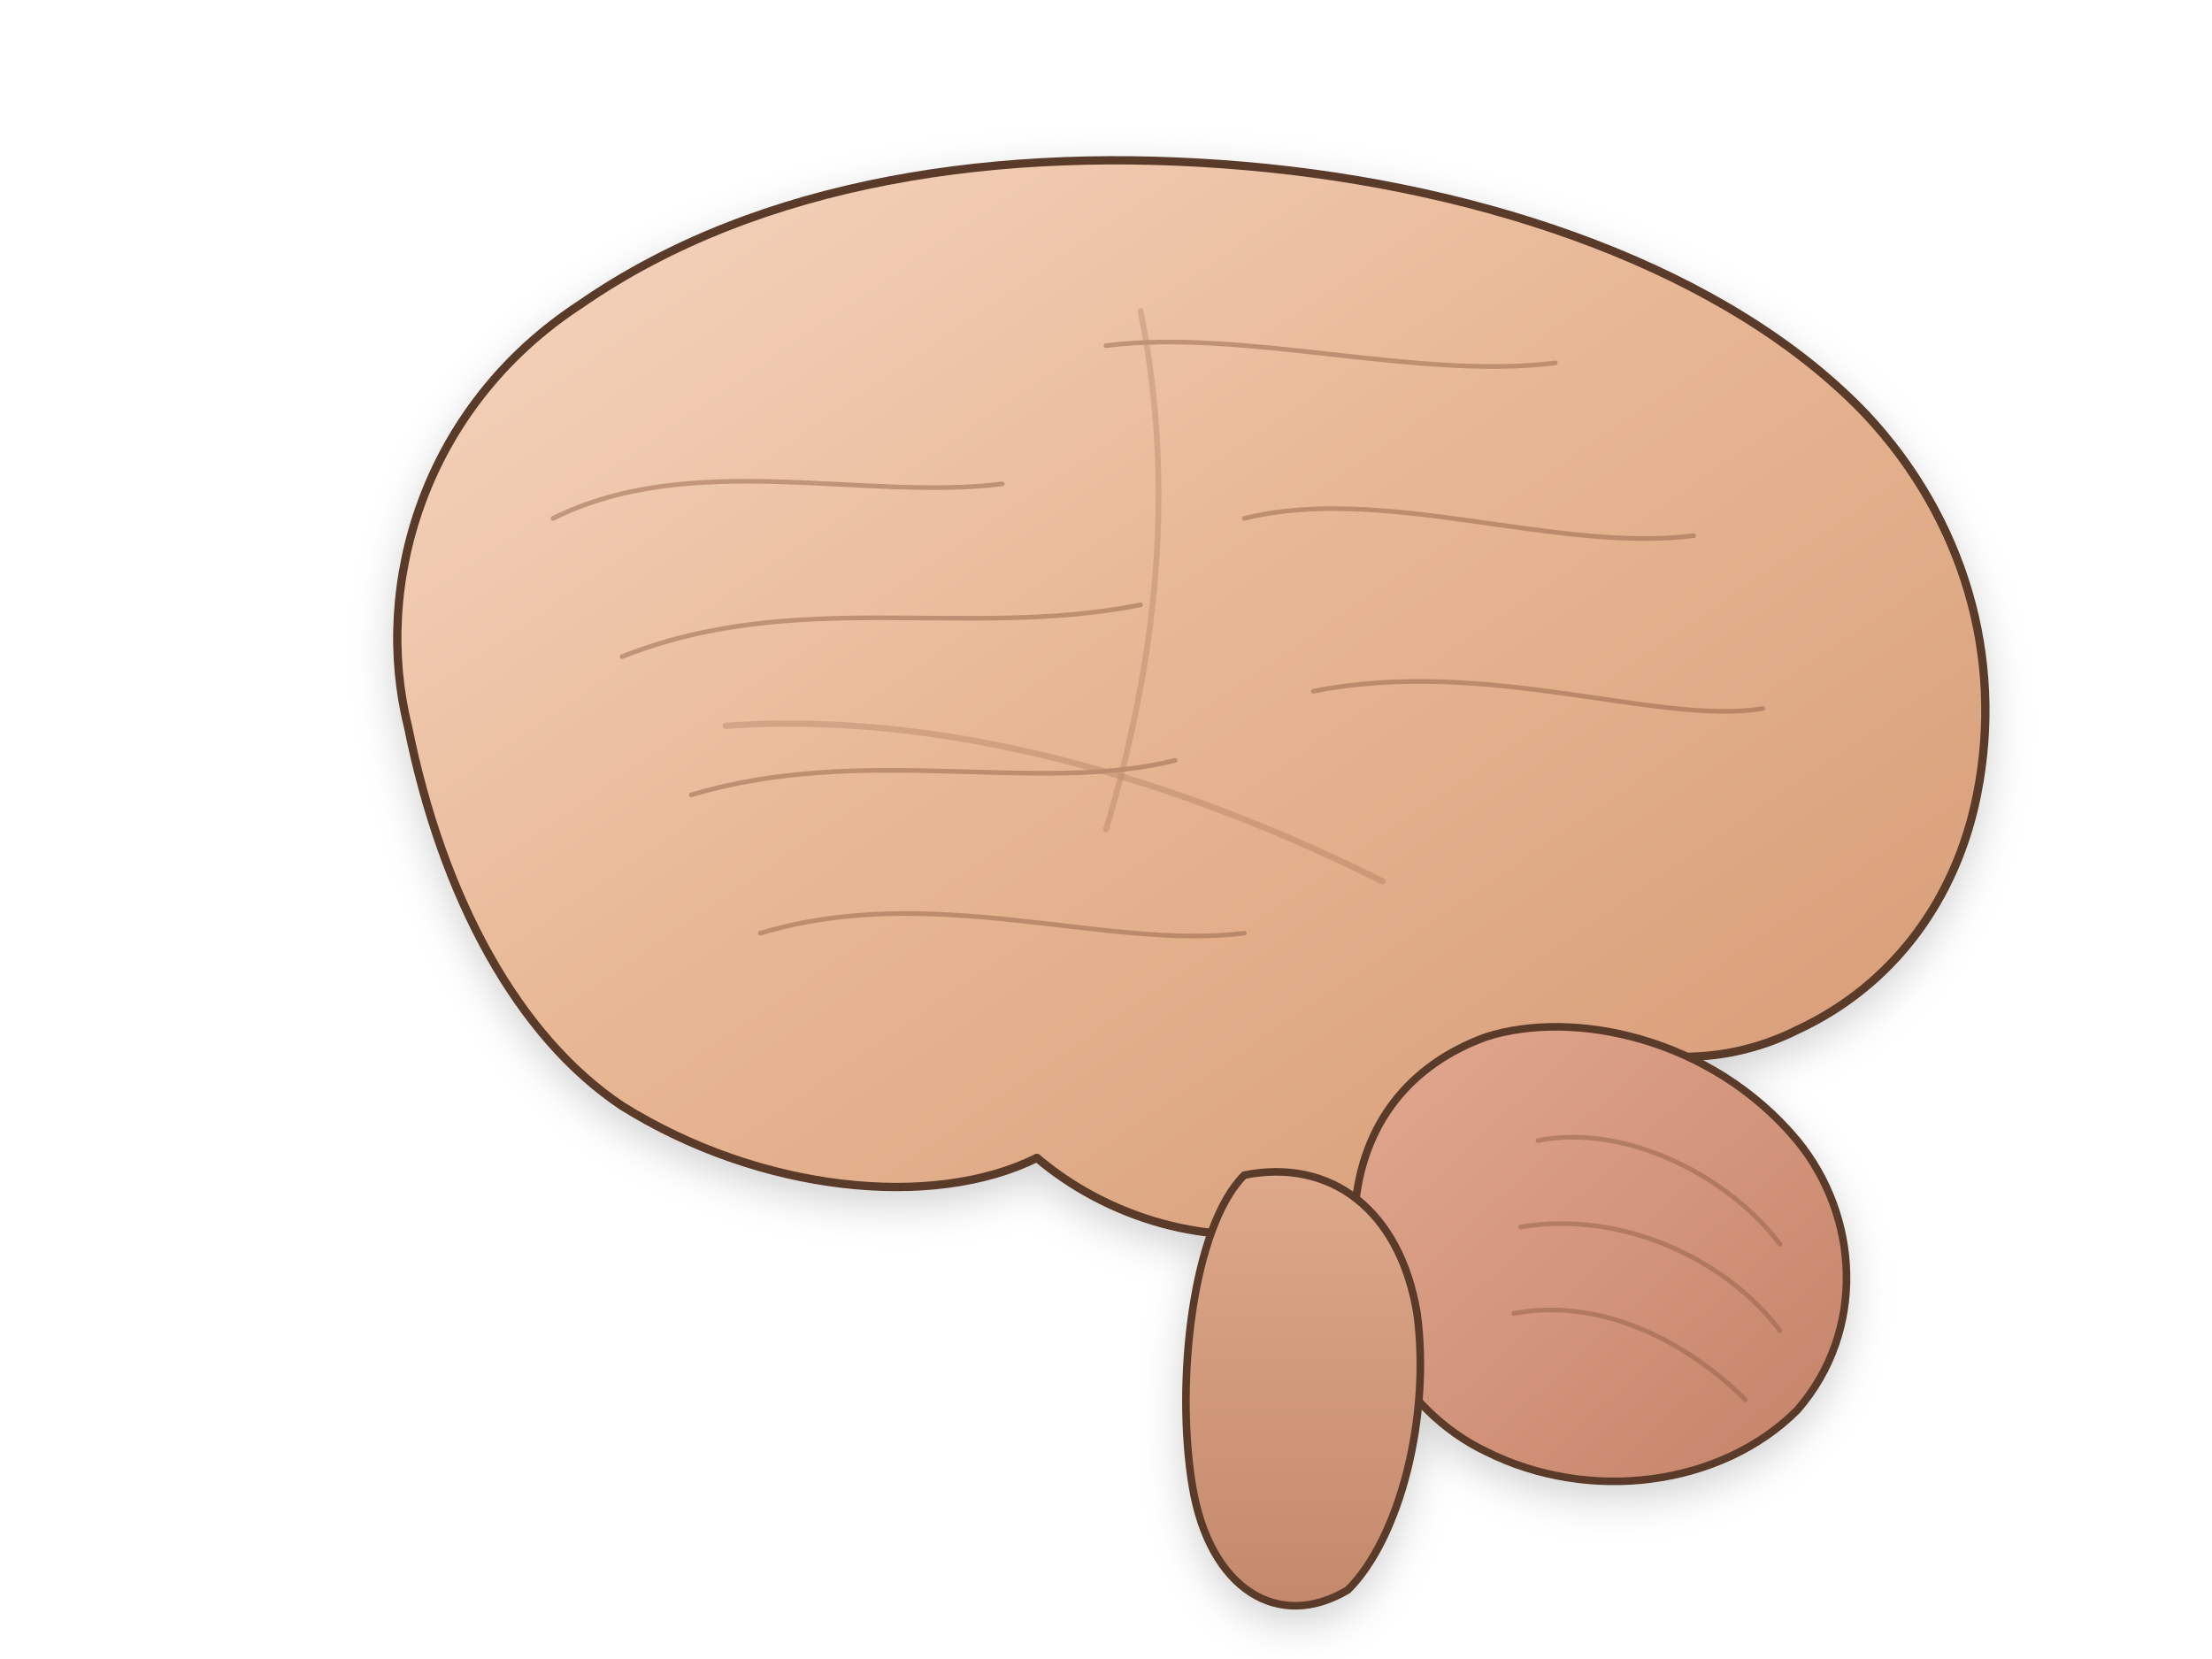
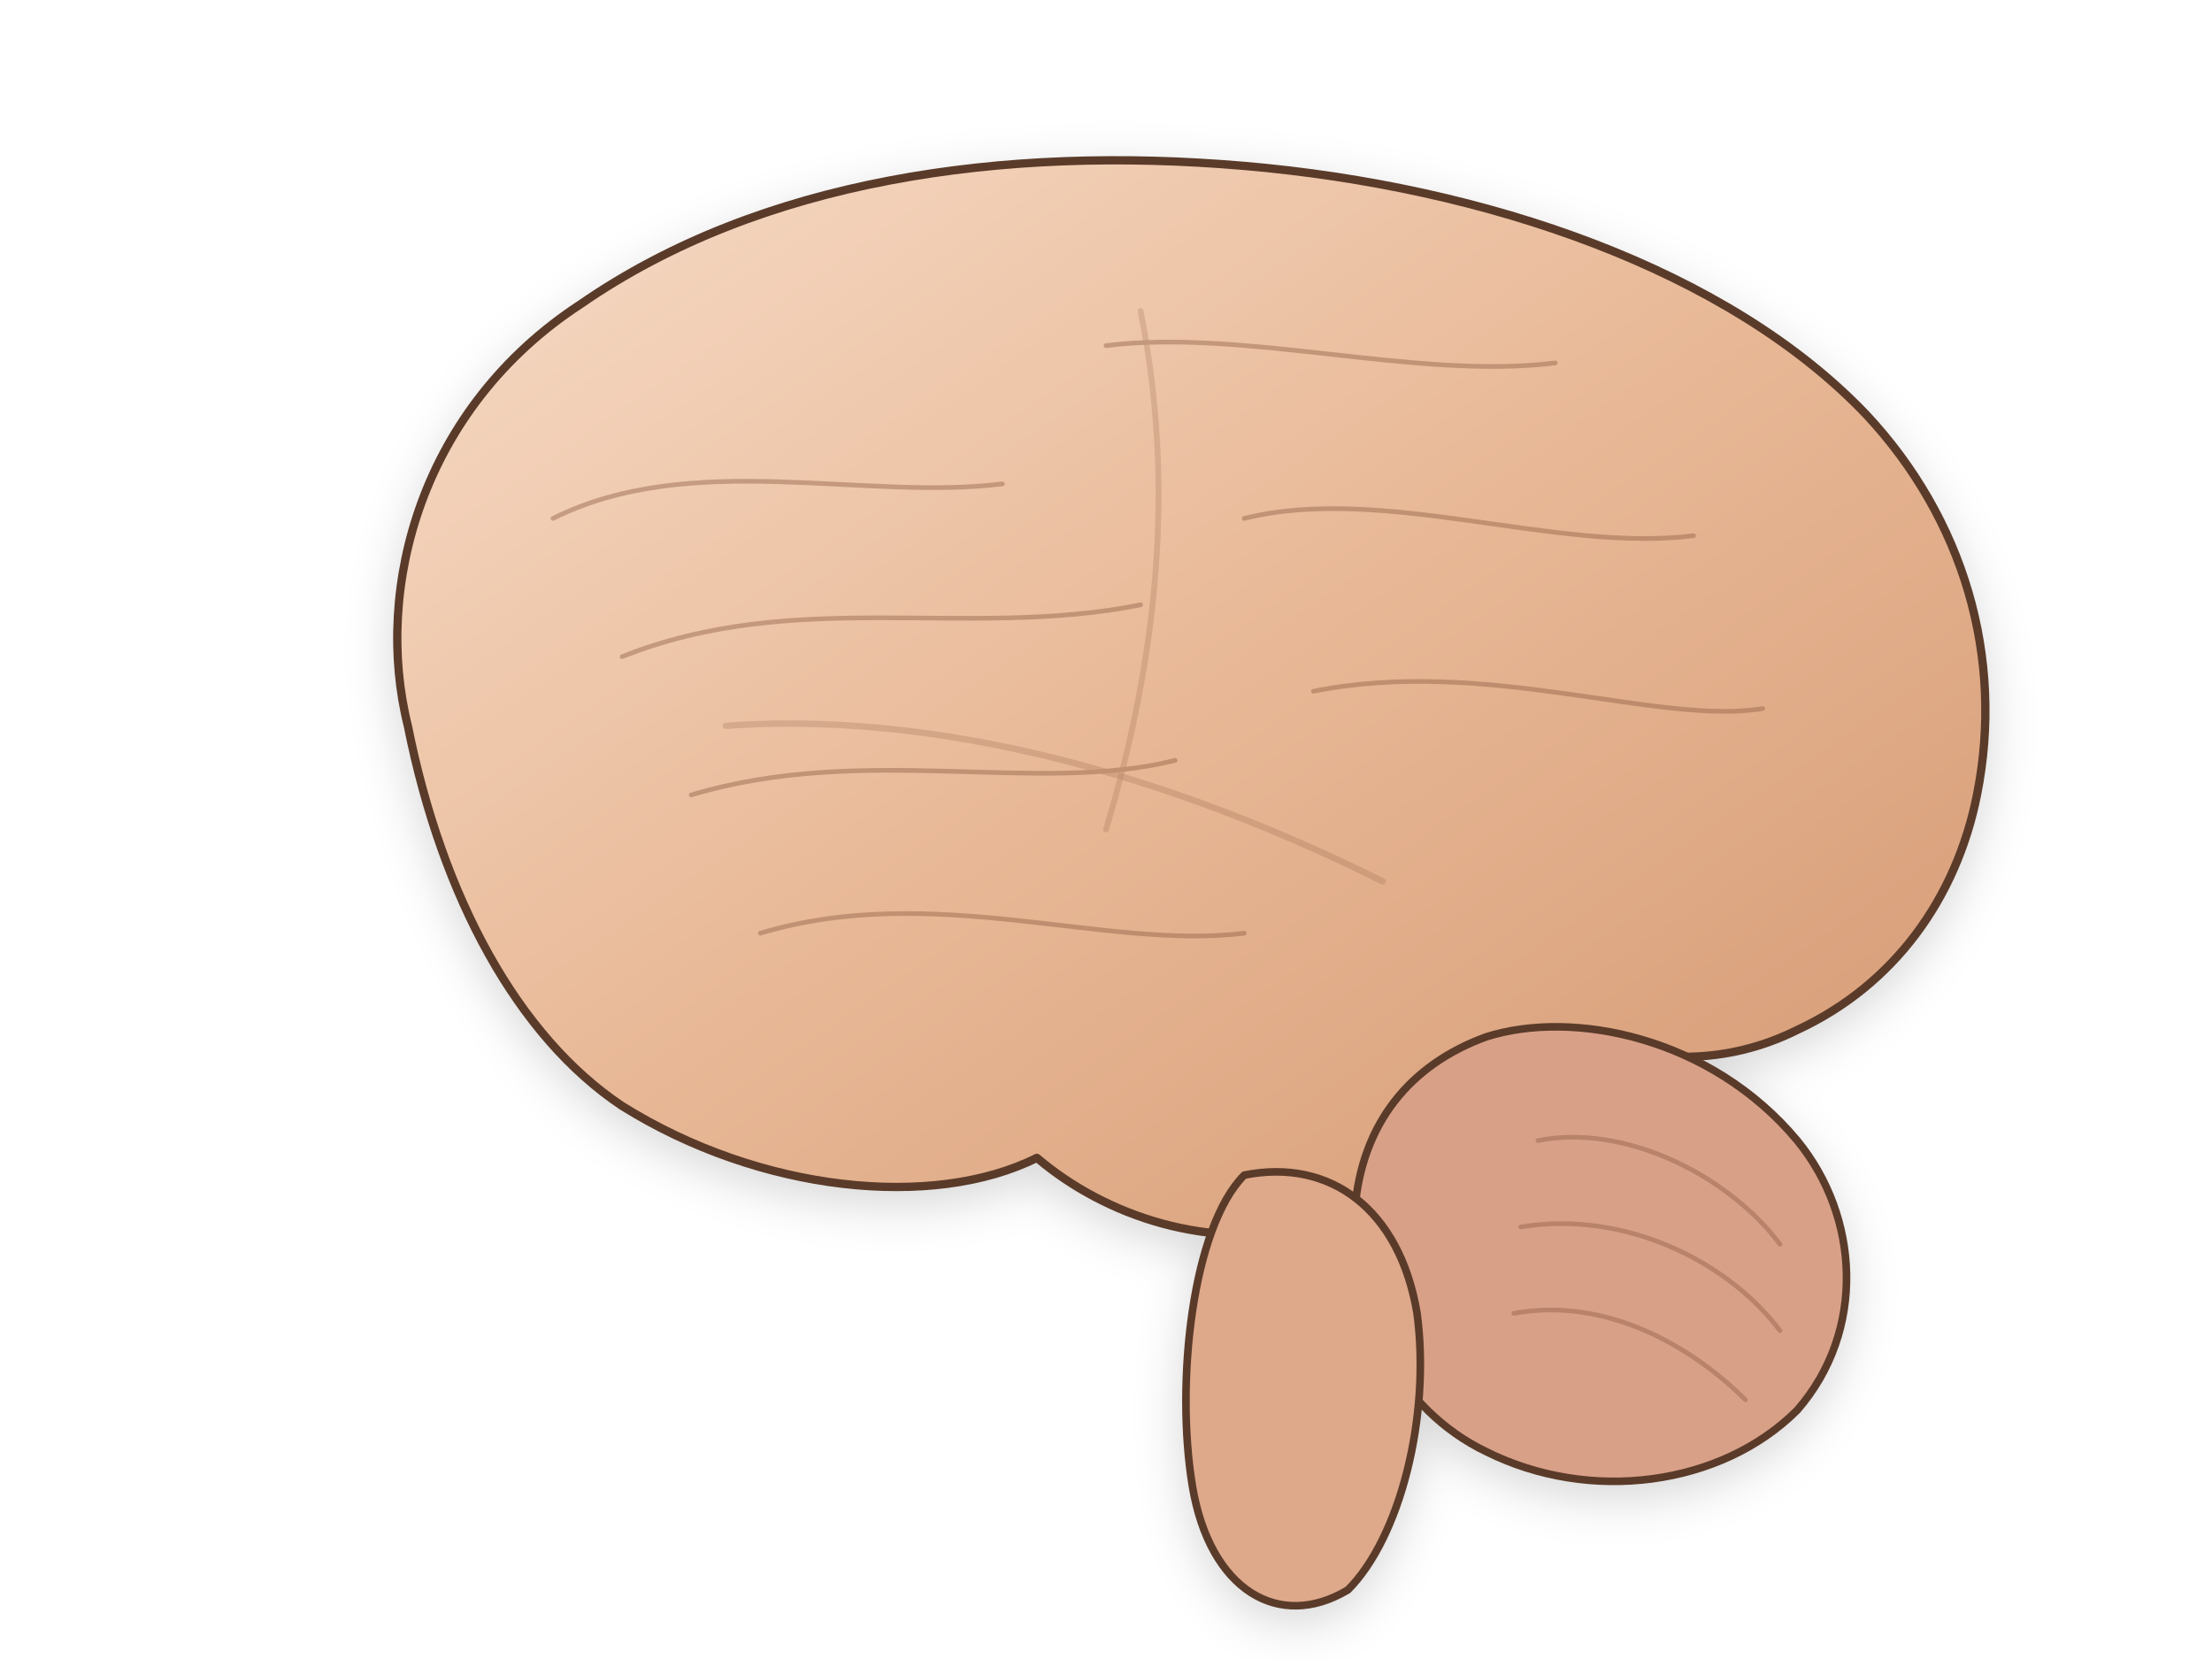
<svg xmlns="http://www.w3.org/2000/svg" viewBox="0 0 640 480" width="640" height="480">
  <defs>
-     <linearGradient id="cerebrumFill" x1="0%" y1="0%" x2="100%" y2="100%">
-       <stop offset="0%" stop-color="#f6d7c3" />
-       <stop offset="45%" stop-color="#e8b896" />
+     <linearGradient id="skin" x1="0%" y1="0%" x2="100%" y2="100%">
+       <stop offset="0%" stop-color="#f7dcc8" />
+       <stop offset="50%" stop-color="#e8b896" />
      <stop offset="100%" stop-color="#d49872" />
    </linearGradient>
-     <linearGradient id="cerebellumFill" x1="0%" y1="0%" x2="100%" y2="100%">
-       <stop offset="0%" stop-color="#e2a890" />
-       <stop offset="100%" stop-color="#c48268" />
-     </linearGradient>
-     <linearGradient id="stemFill" x1="0%" y1="0%" x2="0%" y2="100%">
-       <stop offset="0%" stop-color="#dea88a" />
-       <stop offset="100%" stop-color="#c4896c" />
-     </linearGradient>
-     <filter id="softShadow" x="-8%" y="-8%" width="116%" height="116%">
-       <feDropShadow dx="0" dy="4" stdDeviation="6" flood-color="#000" flood-opacity="0.18" />
+     <filter id="softShadow" x="-10%" y="-10%" width="120%" height="120%">
+       <feDropShadow dx="0" dy="4" stdDeviation="7" flood-color="#000" flood-opacity="0.16" />
    </filter>
+     <clipPath id="cerebrumClip">
+       <path d="M118,210         C108,170 122,118 168,88         C220,52 290,42 360,48         C430,54 500,78 540,120         C568,150 580,190 572,230         C566,260 548,285 520,298         C500,308 478,308 458,300         C448,320 420,345 380,355         C350,362 320,352 300,335         C270,350 220,345 180,320         C150,300 128,260 118,210 Z" />
+     </clipPath>
  </defs>
  <g filter="url(#softShadow)">
-     <path d="M118,210          C108,170 122,118 168,88          C220,52 290,42 360,48          C430,54 500,78 540,120          C568,150 580,190 572,230          C566,260 548,285 520,298          C500,308 478,308 458,300          C448,320 420,345 380,355          C350,362 320,352 300,335          C270,350 220,345 180,320          C150,300 128,260 118,210 Z" fill="url(#cerebrumFill)" stroke="#5a3b2a" stroke-width="2.4" stroke-linejoin="round" />
-     <path d="M430,300          C455,292 495,300 520,330          C538,352 540,385 520,408          C498,430 460,435 430,420          C405,408 390,380 392,350          C394,325 408,308 430,300 Z" fill="url(#cerebellumFill)" stroke="#5a3b2a" stroke-width="2.2" stroke-linejoin="round" />
-     <path d="M360,340          C385,335 405,350 410,380          C414,410 405,445 390,460          C370,472 350,460 345,430          C340,400 345,355 360,340 Z" fill="url(#stemFill)" stroke="#5a3b2a" stroke-width="2.2" stroke-linejoin="round" />
+     <path d="M118,210          C108,170 122,118 168,88          C220,52 290,42 360,48          C430,54 500,78 540,120          C568,150 580,190 572,230          C566,260 548,285 520,298          C500,308 478,308 458,300          C448,320 420,345 380,355          C350,362 320,352 300,335          C270,350 220,345 180,320          C150,300 128,260 118,210 Z" fill="url(#skin)" stroke="#5a3b2a" stroke-width="2.4" stroke-linejoin="round" />
+     <path id="cerebellum" d="M430,300          C455,292 495,300 520,330          C538,352 540,385 520,408          C498,430 460,435 430,420          C405,408 390,380 392,350          C394,325 408,308 430,300 Z" fill="#d9a088" stroke="#5a3b2a" stroke-width="2.2" stroke-linejoin="round" />
+     <path id="brainstem" d="M360,340          C385,335 405,350 410,380          C414,410 405,445 390,460          C370,472 350,460 345,430          C340,400 345,355 360,340 Z" fill="#dea88a" stroke="#5a3b2a" stroke-width="2.2" stroke-linejoin="round" />
  </g>
-   <g fill="none" stroke="#8a5a40" stroke-width="1.35" stroke-linecap="round" opacity="0.45">
+   <g fill="none" stroke="#8a5a40" stroke-width="1.35" stroke-linecap="round" opacity="0.42">
    <path d="M160,150 C200,130 250,145 290,140" />
    <path d="M180,190 C230,170 280,185 330,175" />
    <path d="M200,230 C250,215 300,230 340,220" />
    <path d="M320,100 C360,95 410,110 450,105" />
    <path d="M360,150 C400,140 450,160 490,155" />
    <path d="M380,200 C430,190 480,210 510,205" />
    <path d="M220,270 C270,255 320,275 360,270" />
-     <path d="M210,210 C280,205 350,230 400,255" stroke-width="1.8" opacity="0.55" />
+     <path d="M210,210 C280,205 350,230 400,255" stroke-width="1.85" opacity="0.55" />
    <path d="M330,90 C340,140 335,190 320,240" stroke-width="1.7" opacity="0.5" />
    <path d="M445,330 C470,325 500,340 515,360" />
    <path d="M440,355 C470,350 500,365 515,385" />
    <path d="M438,380 C465,375 490,390 505,405" />
  </g>
</svg>
